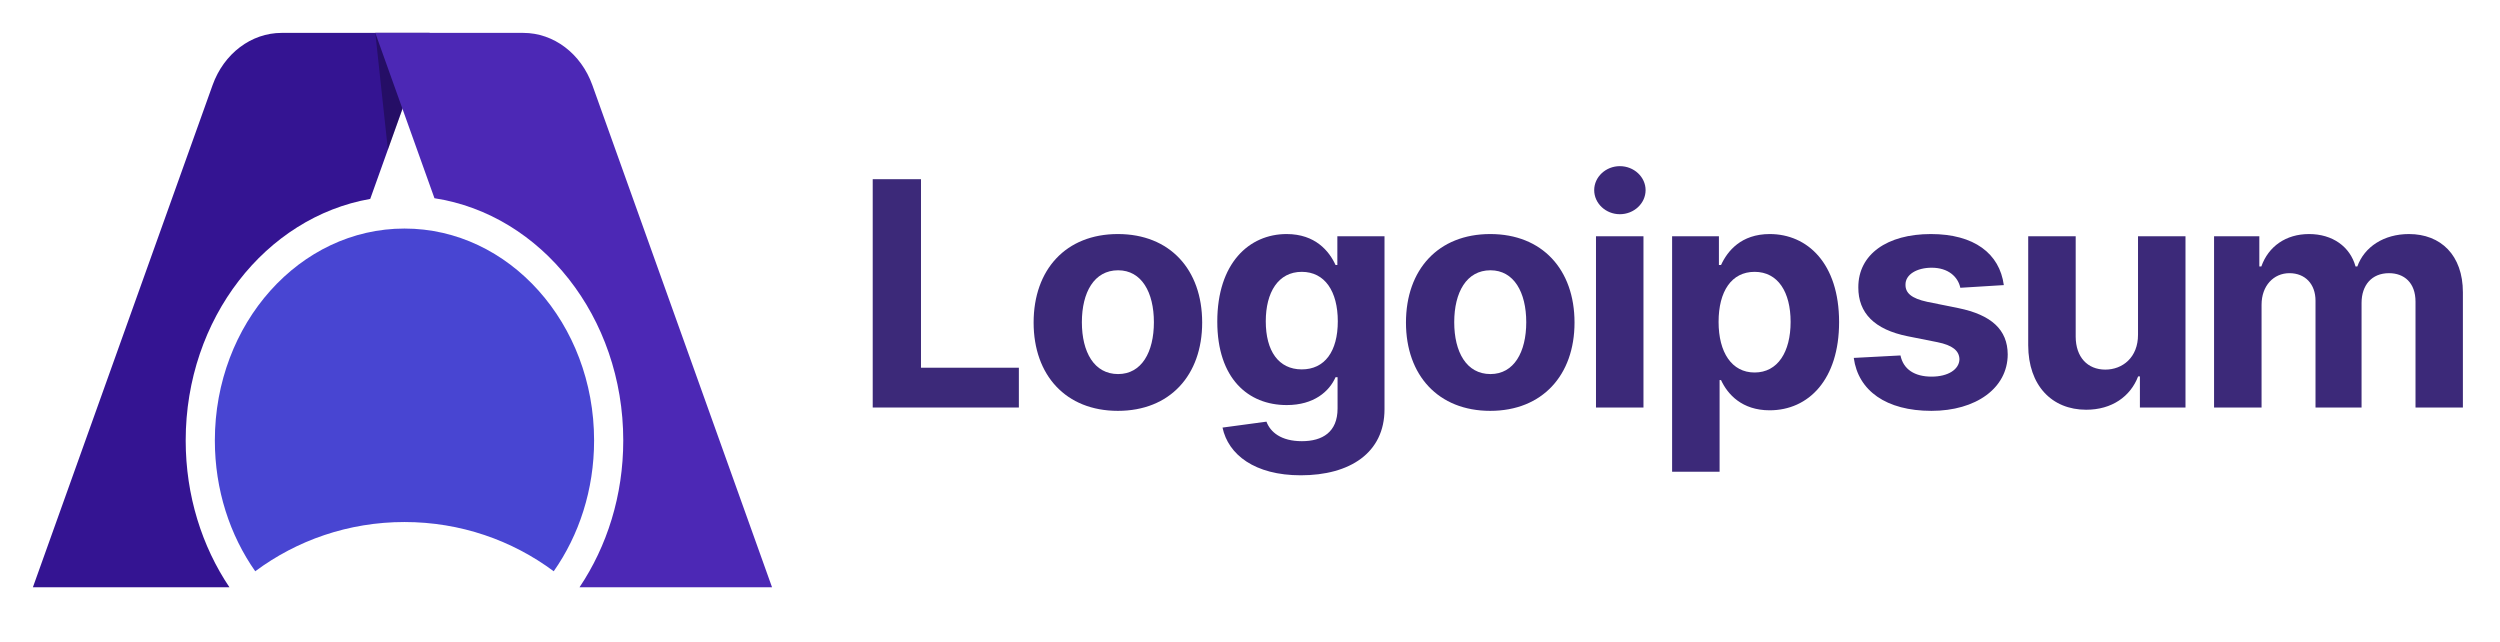
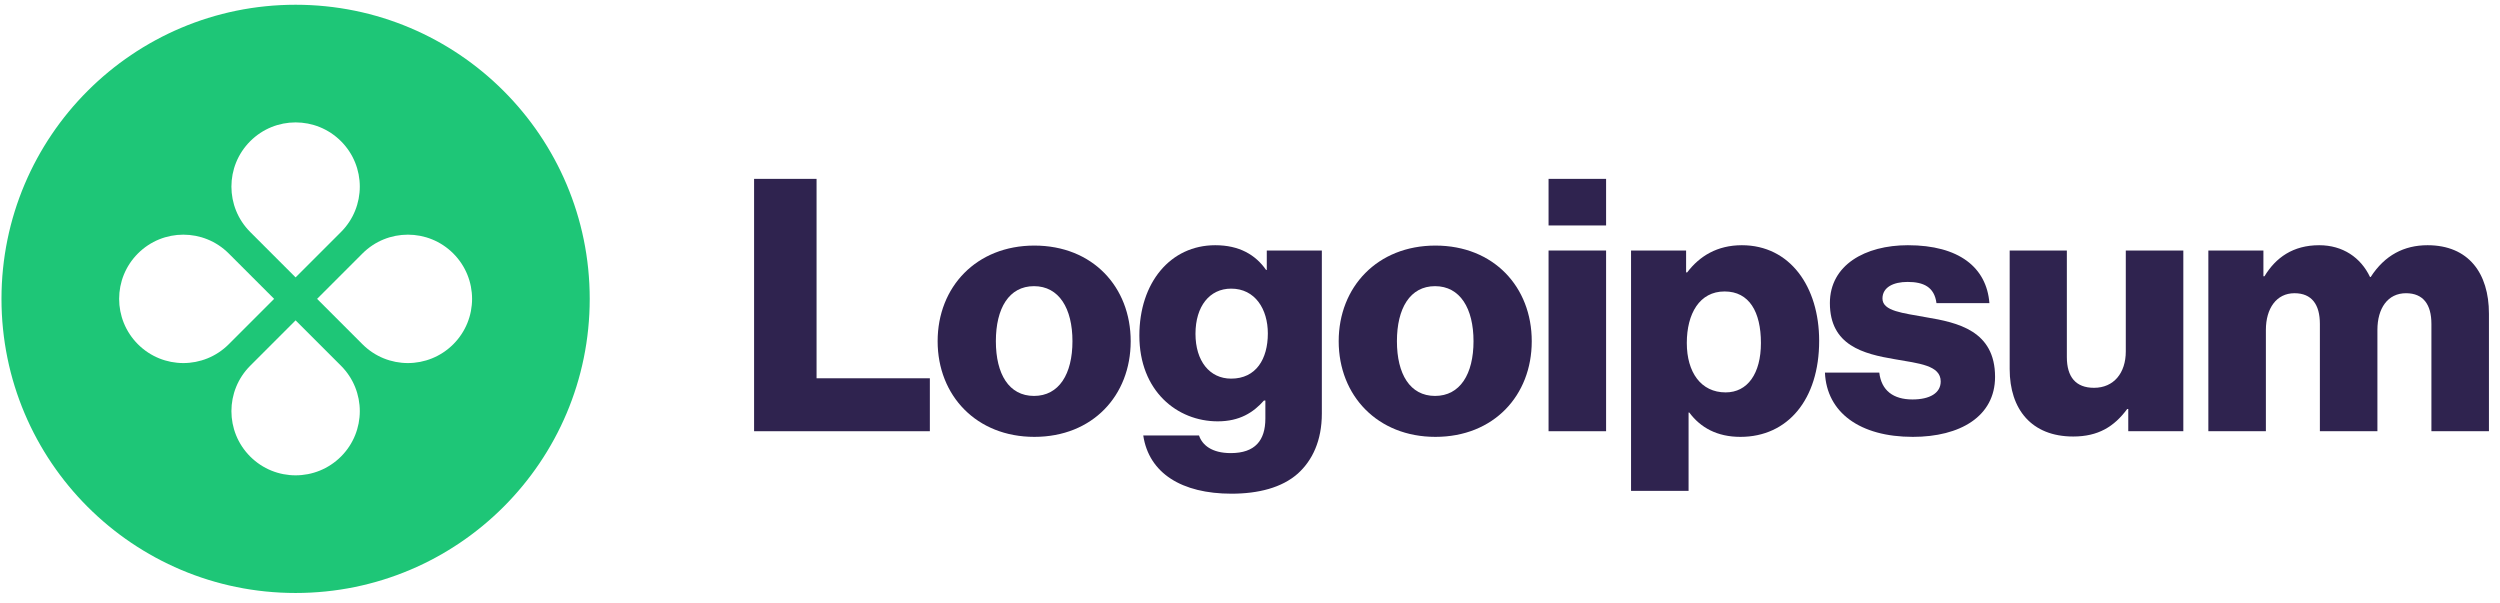
- <svg xmlns="http://www.w3.org/2000/svg" id="logo-30" width="152" height="39" viewBox="0 0 152 39" fill="none">
-   <path d="M53.061 24.777H61.947V22.357H55.996V10.895H53.061V24.777Z" class="cneutral" fill="#3C2979" />
-   <path d="M67.968 24.98C71.126 24.98 73.092 22.818 73.092 19.612C73.092 16.386 71.126 14.23 67.968 14.23C64.809 14.23 62.844 16.386 62.844 19.612C62.844 22.818 64.809 24.98 67.968 24.98ZM67.981 22.743C66.524 22.743 65.778 21.408 65.778 19.591C65.778 17.775 66.524 16.433 67.981 16.433C69.412 16.433 70.157 17.775 70.157 19.591C70.157 21.408 69.412 22.743 67.981 22.743Z" class="cneutral" fill="#3C2979" />
-   <path d="M79.087 28.898C82.063 28.898 84.178 27.542 84.178 24.878V14.366H81.311V16.114H81.202C80.816 15.267 79.969 14.23 78.227 14.23C75.942 14.23 74.011 16.006 74.011 19.551C74.011 23.014 75.888 24.628 78.233 24.628C79.894 24.628 80.823 23.794 81.202 22.933H81.324V24.838C81.324 26.268 80.409 26.824 79.155 26.824C77.881 26.824 77.237 26.268 77 25.637L74.329 25.997C74.675 27.637 76.281 28.898 79.087 28.898ZM79.148 22.459C77.732 22.459 76.959 21.334 76.959 19.537C76.959 17.768 77.718 16.528 79.148 16.528C80.551 16.528 81.338 17.714 81.338 19.537C81.338 21.374 80.538 22.459 79.148 22.459Z" class="cneutral" fill="#3C2979" />
-   <path d="M90.607 24.98C93.765 24.98 95.731 22.818 95.731 19.612C95.731 16.386 93.765 14.23 90.607 14.23C87.448 14.23 85.483 16.386 85.483 19.612C85.483 22.818 87.448 24.98 90.607 24.98ZM90.62 22.743C89.163 22.743 88.417 21.408 88.417 19.591C88.417 17.775 89.163 16.433 90.62 16.433C92.05 16.433 92.796 17.775 92.796 19.591C92.796 21.408 92.05 22.743 90.62 22.743Z" class="cneutral" fill="#3C2979" />
-   <path d="M97.036 24.777H99.923V14.366H97.036V24.777ZM98.486 13.024C99.347 13.024 100.052 12.366 100.052 11.56C100.052 10.76 99.347 10.102 98.486 10.102C97.632 10.102 96.927 10.76 96.927 11.56C96.927 12.366 97.632 13.024 98.486 13.024Z" class="cneutral" fill="#3C2979" />
-   <path d="M101.664 28.681H104.551V23.109H104.639C105.039 23.977 105.913 24.946 107.594 24.946C109.967 24.946 111.817 23.069 111.817 19.585C111.817 16.006 109.885 14.23 107.601 14.23C105.859 14.23 105.026 15.267 104.639 16.114H104.51V14.366H101.664V28.681ZM104.49 19.571C104.49 17.714 105.276 16.528 106.679 16.528C108.11 16.528 108.869 17.768 108.869 19.571C108.869 21.388 108.096 22.648 106.679 22.648C105.29 22.648 104.49 21.428 104.49 19.571Z" class="cneutral" fill="#3C2979" />
-   <path d="M121.832 17.334C121.574 15.416 120.029 14.23 117.399 14.23C114.735 14.23 112.98 15.464 112.986 17.47C112.98 19.029 113.962 20.039 115.996 20.446L117.799 20.805C118.707 20.988 119.121 21.32 119.134 21.842C119.121 22.459 118.45 22.899 117.44 22.899C116.409 22.899 115.725 22.459 115.549 21.611L112.709 21.761C112.98 23.753 114.674 24.98 117.433 24.98C120.13 24.98 122.062 23.604 122.069 21.55C122.062 20.046 121.079 19.144 119.06 18.731L117.175 18.351C116.206 18.141 115.847 17.809 115.854 17.307C115.847 16.684 116.552 16.277 117.446 16.277C118.45 16.277 119.046 16.826 119.188 17.497L121.832 17.334Z" class="cneutral" fill="#3C2979" />
-   <path d="M129.991 20.344C129.998 21.74 129.042 22.472 128.005 22.472C126.914 22.472 126.209 21.706 126.202 20.479V14.366H123.315V20.995C123.321 23.428 124.745 24.912 126.839 24.912C128.405 24.912 129.53 24.106 129.998 22.886H130.106V24.777H132.878V14.366H129.991V20.344Z" class="cneutral" fill="#3C2979" />
-   <path d="M134.615 24.777H137.503V18.527C137.503 17.375 138.235 16.609 139.197 16.609C140.146 16.609 140.783 17.26 140.783 18.283V24.777H143.583V18.419C143.583 17.341 144.2 16.609 145.25 16.609C146.172 16.609 146.863 17.185 146.863 18.344V24.777H149.744V17.775C149.744 15.518 148.402 14.23 146.463 14.23C144.938 14.23 143.752 15.01 143.325 16.203H143.217C142.885 14.996 141.82 14.23 140.39 14.23C138.987 14.23 137.923 14.976 137.489 16.203H137.367V14.366H134.615V24.777Z" class="cneutral" fill="#3C2979" />
-   <path d="M17.123 2L26.122 2L22.51 12.094C16.152 13.211 11.29 19.363 11.29 26.783C11.29 30.131 12.279 33.22 13.949 35.705L2 35.705L12.924 5.178C13.611 3.259 15.274 2 17.123 2Z" class="ccompli1" fill="#341492" />
-   <path d="M26.122 2L23.583 9.094L22.818 2L26.122 2Z" fill="black" fill-opacity="0.3" />
-   <path d="M31.817 2L22.818 2L26.415 12.052C32.899 13.045 37.894 19.262 37.894 26.783C37.894 30.131 36.905 33.22 35.235 35.705L46.94 35.705L36.016 5.178C35.329 3.259 33.666 2 31.817 2Z" class="ccustom" fill="#4C28B5" />
-   <path d="M15.518 34.733C13.98 32.543 13.063 29.783 13.063 26.783C13.063 19.666 18.225 13.896 24.592 13.896C30.959 13.896 36.121 19.666 36.121 26.783C36.121 29.783 35.204 32.543 33.666 34.733C31.142 32.854 27.999 31.739 24.592 31.739C21.185 31.739 18.043 32.854 15.518 34.733Z" class="ccustom" fill="#4845d2" />
+ <svg xmlns="http://www.w3.org/2000/svg" id="logo-52" width="170" height="41" viewBox="0 0 170 41" fill="none">
+   <path d="M51.278 29.323H63.23V25.723H55.526V12.163H51.278V29.323Z" class="cneutral" fill="#2F234F" />
+   <path d="M70.311 26.923C68.607 26.923 67.719 25.435 67.719 23.203C67.719 20.971 68.607 19.459 70.311 19.459C72.015 19.459 72.927 20.971 72.927 23.203C72.927 25.435 72.015 26.923 70.311 26.923ZM70.335 29.707C74.295 29.707 76.887 26.899 76.887 23.203C76.887 19.507 74.295 16.699 70.335 16.699C66.399 16.699 63.759 19.507 63.759 23.203C63.759 26.899 66.399 29.707 70.335 29.707Z" class="cneutral" fill="#2F234F" />
+   <path d="M83.741 33.571C85.565 33.571 87.173 33.163 88.253 32.203C89.237 31.315 89.885 29.971 89.885 28.123V17.035H86.141V18.355H86.093C85.373 17.323 84.269 16.675 82.637 16.675C79.589 16.675 77.477 19.219 77.477 22.819C77.477 26.587 80.045 28.651 82.805 28.651C84.293 28.651 85.229 28.051 85.949 27.235H86.045V28.459C86.045 29.947 85.349 30.811 83.693 30.811C82.397 30.811 81.749 30.259 81.533 29.611H77.741C78.125 32.179 80.357 33.571 83.741 33.571ZM83.717 25.747C82.253 25.747 81.293 24.547 81.293 22.699C81.293 20.827 82.253 19.627 83.717 19.627C85.349 19.627 86.213 21.019 86.213 22.675C86.213 24.403 85.421 25.747 83.717 25.747Z" class="cneutral" fill="#2F234F" />
+   <path d="M97.583 26.923C95.879 26.923 94.991 25.435 94.991 23.203C94.991 20.971 95.879 19.459 97.583 19.459C99.287 19.459 100.199 20.971 100.199 23.203C100.199 25.435 99.287 26.923 97.583 26.923ZM97.607 29.707C101.567 29.707 104.159 26.899 104.159 23.203C104.159 19.507 101.567 16.699 97.607 16.699C93.671 16.699 91.031 19.507 91.031 23.203C91.031 26.899 93.671 29.707 97.607 29.707Z" class="cneutral" fill="#2F234F" />
+   <path d="M105.302 29.323H109.214V17.035H105.302V29.323ZM105.302 15.331H109.214V12.163H105.302V15.331Z" class="cneutral" fill="#2F234F" />
+   <path d="M110.911 33.379H114.823V28.051H114.871C115.639 29.083 116.767 29.707 118.351 29.707C121.567 29.707 123.703 27.163 123.703 23.179C123.703 19.483 121.711 16.675 118.447 16.675C116.767 16.675 115.567 17.419 114.727 18.523H114.655V17.035H110.911V33.379ZM117.343 26.683C115.663 26.683 114.703 25.315 114.703 23.323C114.703 21.331 115.567 19.819 117.271 19.819C118.951 19.819 119.743 21.211 119.743 23.323C119.743 25.411 118.831 26.683 117.343 26.683Z" class="cneutral" fill="#2F234F" />
+   <path d="M130.072 29.707C133.288 29.707 135.664 28.315 135.664 25.627C135.664 22.483 133.12 21.931 130.96 21.571C129.4 21.283 128.008 21.163 128.008 20.299C128.008 19.531 128.752 19.171 129.712 19.171C130.792 19.171 131.536 19.507 131.68 20.611H135.28C135.088 18.187 133.216 16.675 129.736 16.675C126.832 16.675 124.432 18.019 124.432 20.611C124.432 23.491 126.712 24.067 128.848 24.427C130.48 24.715 131.968 24.835 131.968 25.939C131.968 26.731 131.224 27.163 130.048 27.163C128.752 27.163 127.936 26.563 127.792 25.339H124.096C124.216 28.051 126.472 29.707 130.072 29.707Z" class="cneutral" fill="#2F234F" />
+   <path d="M140.978 29.683C142.682 29.683 143.762 29.011 144.65 27.811H144.722V29.323H148.466V17.035H144.554V23.899C144.554 25.363 143.738 26.371 142.394 26.371C141.146 26.371 140.546 25.627 140.546 24.283V17.035H136.658V25.099C136.658 27.835 138.146 29.683 140.978 29.683Z" class="cneutral" fill="#2F234F" />
+   <path d="M150.168 29.323H154.08V22.435C154.08 20.971 154.8 19.939 156.024 19.939C157.2 19.939 157.752 20.707 157.752 22.027V29.323H161.664V22.435C161.664 20.971 162.36 19.939 163.608 19.939C164.784 19.939 165.336 20.707 165.336 22.027V29.323H169.248V21.331C169.248 18.571 167.856 16.675 165.072 16.675C163.488 16.675 162.168 17.347 161.208 18.835H161.16C160.536 17.515 159.312 16.675 157.704 16.675C155.928 16.675 154.752 17.515 153.984 18.787H153.912V17.035H150.168V29.323Z" class="cneutral" fill="#2F234F" />
+   <path fill-rule="evenodd" clip-rule="evenodd" d="M20.101 40.323C31.147 40.323 40.101 31.369 40.101 20.323C40.101 9.278 31.147 0.323 20.101 0.323C9.056 0.323 0.101 9.278 0.101 20.323C0.101 31.369 9.056 40.323 20.101 40.323ZM23.188 15.776C24.893 14.071 24.893 11.307 23.188 9.602C21.483 7.897 18.719 7.897 17.015 9.602C15.31 11.307 15.31 14.071 17.015 15.776L20.101 18.863L23.188 15.776ZM24.649 23.41C26.354 25.115 29.118 25.115 30.823 23.41C32.528 21.705 32.528 18.941 30.823 17.236C29.118 15.531 26.354 15.531 24.649 17.236L21.562 20.323L24.649 23.41ZM23.188 31.045C24.893 29.34 24.893 26.576 23.188 24.871L20.101 21.784L17.015 24.871C15.31 26.576 15.31 29.34 17.015 31.045C18.719 32.749 21.483 32.749 23.188 31.045ZM9.38 23.41C7.675 21.705 7.675 18.941 9.38 17.236C11.085 15.531 13.849 15.531 15.554 17.236L18.641 20.323L15.554 23.41C13.849 25.115 11.085 25.115 9.38 23.41Z" class="ccustom" fill="#1EC677" />
</svg>
